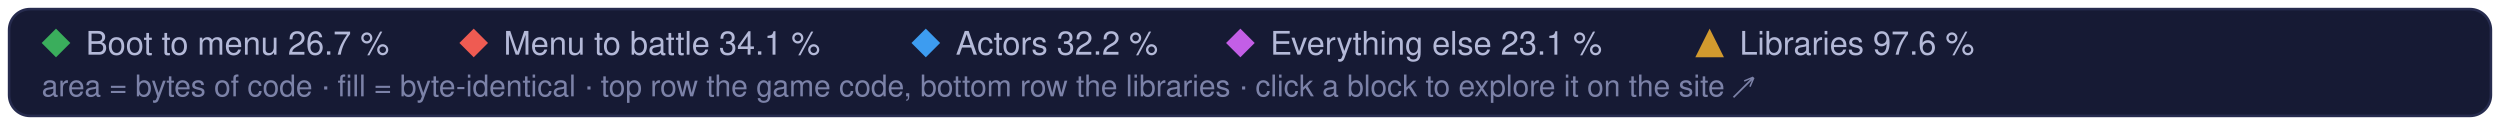
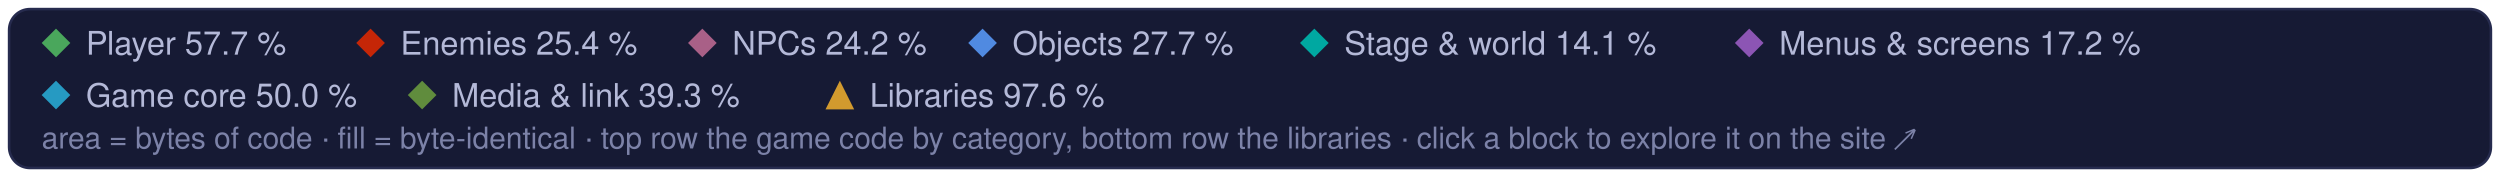
- <svg xmlns="http://www.w3.org/2000/svg" width="960" height="48" viewBox="0 0 960 48" role="img" aria-label="Treemap legend: the game code's parts and the libraries, and their matched share of code">
+ <svg xmlns="http://www.w3.org/2000/svg" width="960" height="68" viewBox="0 0 960 68" role="img" aria-label="Treemap legend: the game code's categories and the libraries, and their matched share of code">
  <style>text { font-family: -apple-system, BlinkMacSystemFont, 'Segoe UI', Helvetica, Arial, sans-serif; } .mono { font-family: ui-monospace, SFMono-Regular, 'SF Mono', Menlo, Consolas, monospace; }  @media (prefers-reduced-motion: reduce) { * { animation: none !important; } }</style>
-   <rect x="3.5" y="3.5" width="953" height="41" rx="8" fill="#161a34" stroke="#262b4e" />
-   <path d="M21.5 11L27 16.5L21.5 22L16 16.5Z" fill="#3aae5c" />
-   <text x="33" y="21" font-size="12.5" fill="#b4b9d8">Boot to menu 26.7 %</text>
-   <path d="M181.9 11L187.4 16.5L181.9 22L176.4 16.5Z" fill="#ef5b52" />
-   <text x="193.4" y="21" font-size="12.5" fill="#b4b9d8">Menu to battle 34.1 %</text>
-   <path d="M355.5 11L361.0 16.5L355.5 22L350.0 16.5Z" fill="#3d9cf0" />
-   <text x="367.0" y="21" font-size="12.5" fill="#b4b9d8">Actors 32.2 %</text>
-   <path d="M476.3 11L481.8 16.5L476.3 22L470.8 16.5Z" fill="#c35ee6" />
-   <text x="487.8" y="21" font-size="12.5" fill="#b4b9d8">Everything else 23.1 %</text>
+   <rect x="3.5" y="3.5" width="953" height="61" rx="8" fill="#161a34" stroke="#262b4e" />
+   <path d="M21.5 11L27 16.5L21.5 22L16 16.5Z" fill="#4aa75c" />
+   <text x="33" y="21" font-size="12.5" fill="#b4b9d8">Player 57.7 %</text>
+   <path d="M142.3 11L147.8 16.5L142.3 22L136.8 16.5Z" fill="#c52607" />
+   <text x="153.8" y="21" font-size="12.5" fill="#b4b9d8">Enemies 25.4 %</text>
+   <path d="M269.7 11L275.2 16.5L269.7 22L264.2 16.5Z" fill="#a96087" />
+   <text x="281.2" y="21" font-size="12.5" fill="#b4b9d8">NPCs 24.2 %</text>
+   <path d="M377.3 11L382.8 16.5L377.3 22L371.8 16.5Z" fill="#508ae1" />
+   <text x="388.8" y="21" font-size="12.5" fill="#b4b9d8">Objects 27.7 %</text>
+   <path d="M504.7 11L510.2 16.5L504.7 22L499.2 16.5Z" fill="#00a8a1" />
+   <text x="516.2" y="21" font-size="12.5" fill="#b4b9d8">Stage &amp; world 14.1 %</text>
+   <path d="M671.7 11L677.2 16.5L671.7 22L666.2 16.5Z" fill="#8c55b4" />
+   <text x="683.2" y="21" font-size="12.5" fill="#b4b9d8">Menus &amp; screens 17.2 %</text>
+   <path d="M21.5 31L27 36.5L21.5 42L16 36.5Z" fill="#269ac2" />
+   <text x="33" y="41" font-size="12.5" fill="#b4b9d8">Game core 50.0 %</text>
+   <path d="M162.1 31L167.6 36.5L162.1 42L156.6 36.5Z" fill="#608c3d" />
+   <text x="173.6" y="41" font-size="12.5" fill="#b4b9d8">Media &amp; link 39.3 %</text>
  <g fill="#d29a2e">
-     <path d="M656.5 11L662 22L651 22Z" />
+     <path d="M322.5 31L328 42L317 42Z" />
  </g>
-   <text x="668.0" y="21" font-size="12.5" fill="#b4b9d8">Libraries 97.6 %</text>
-   <text x="16" y="37" font-size="11.5" fill="#7c82a8">area = bytes of code · fill = byte-identical · top row the game code, bottom row the libraries · click a block to explore it on the site ↗</text>
+   <text x="334" y="41" font-size="12.5" fill="#b4b9d8">Libraries 97.6 %</text>
+   <text x="16" y="57" font-size="11.5" fill="#7c82a8">area = bytes of code · fill = byte-identical · top row the game code by category, bottom row the libraries · click a block to explore it on the site ↗</text>
</svg>
